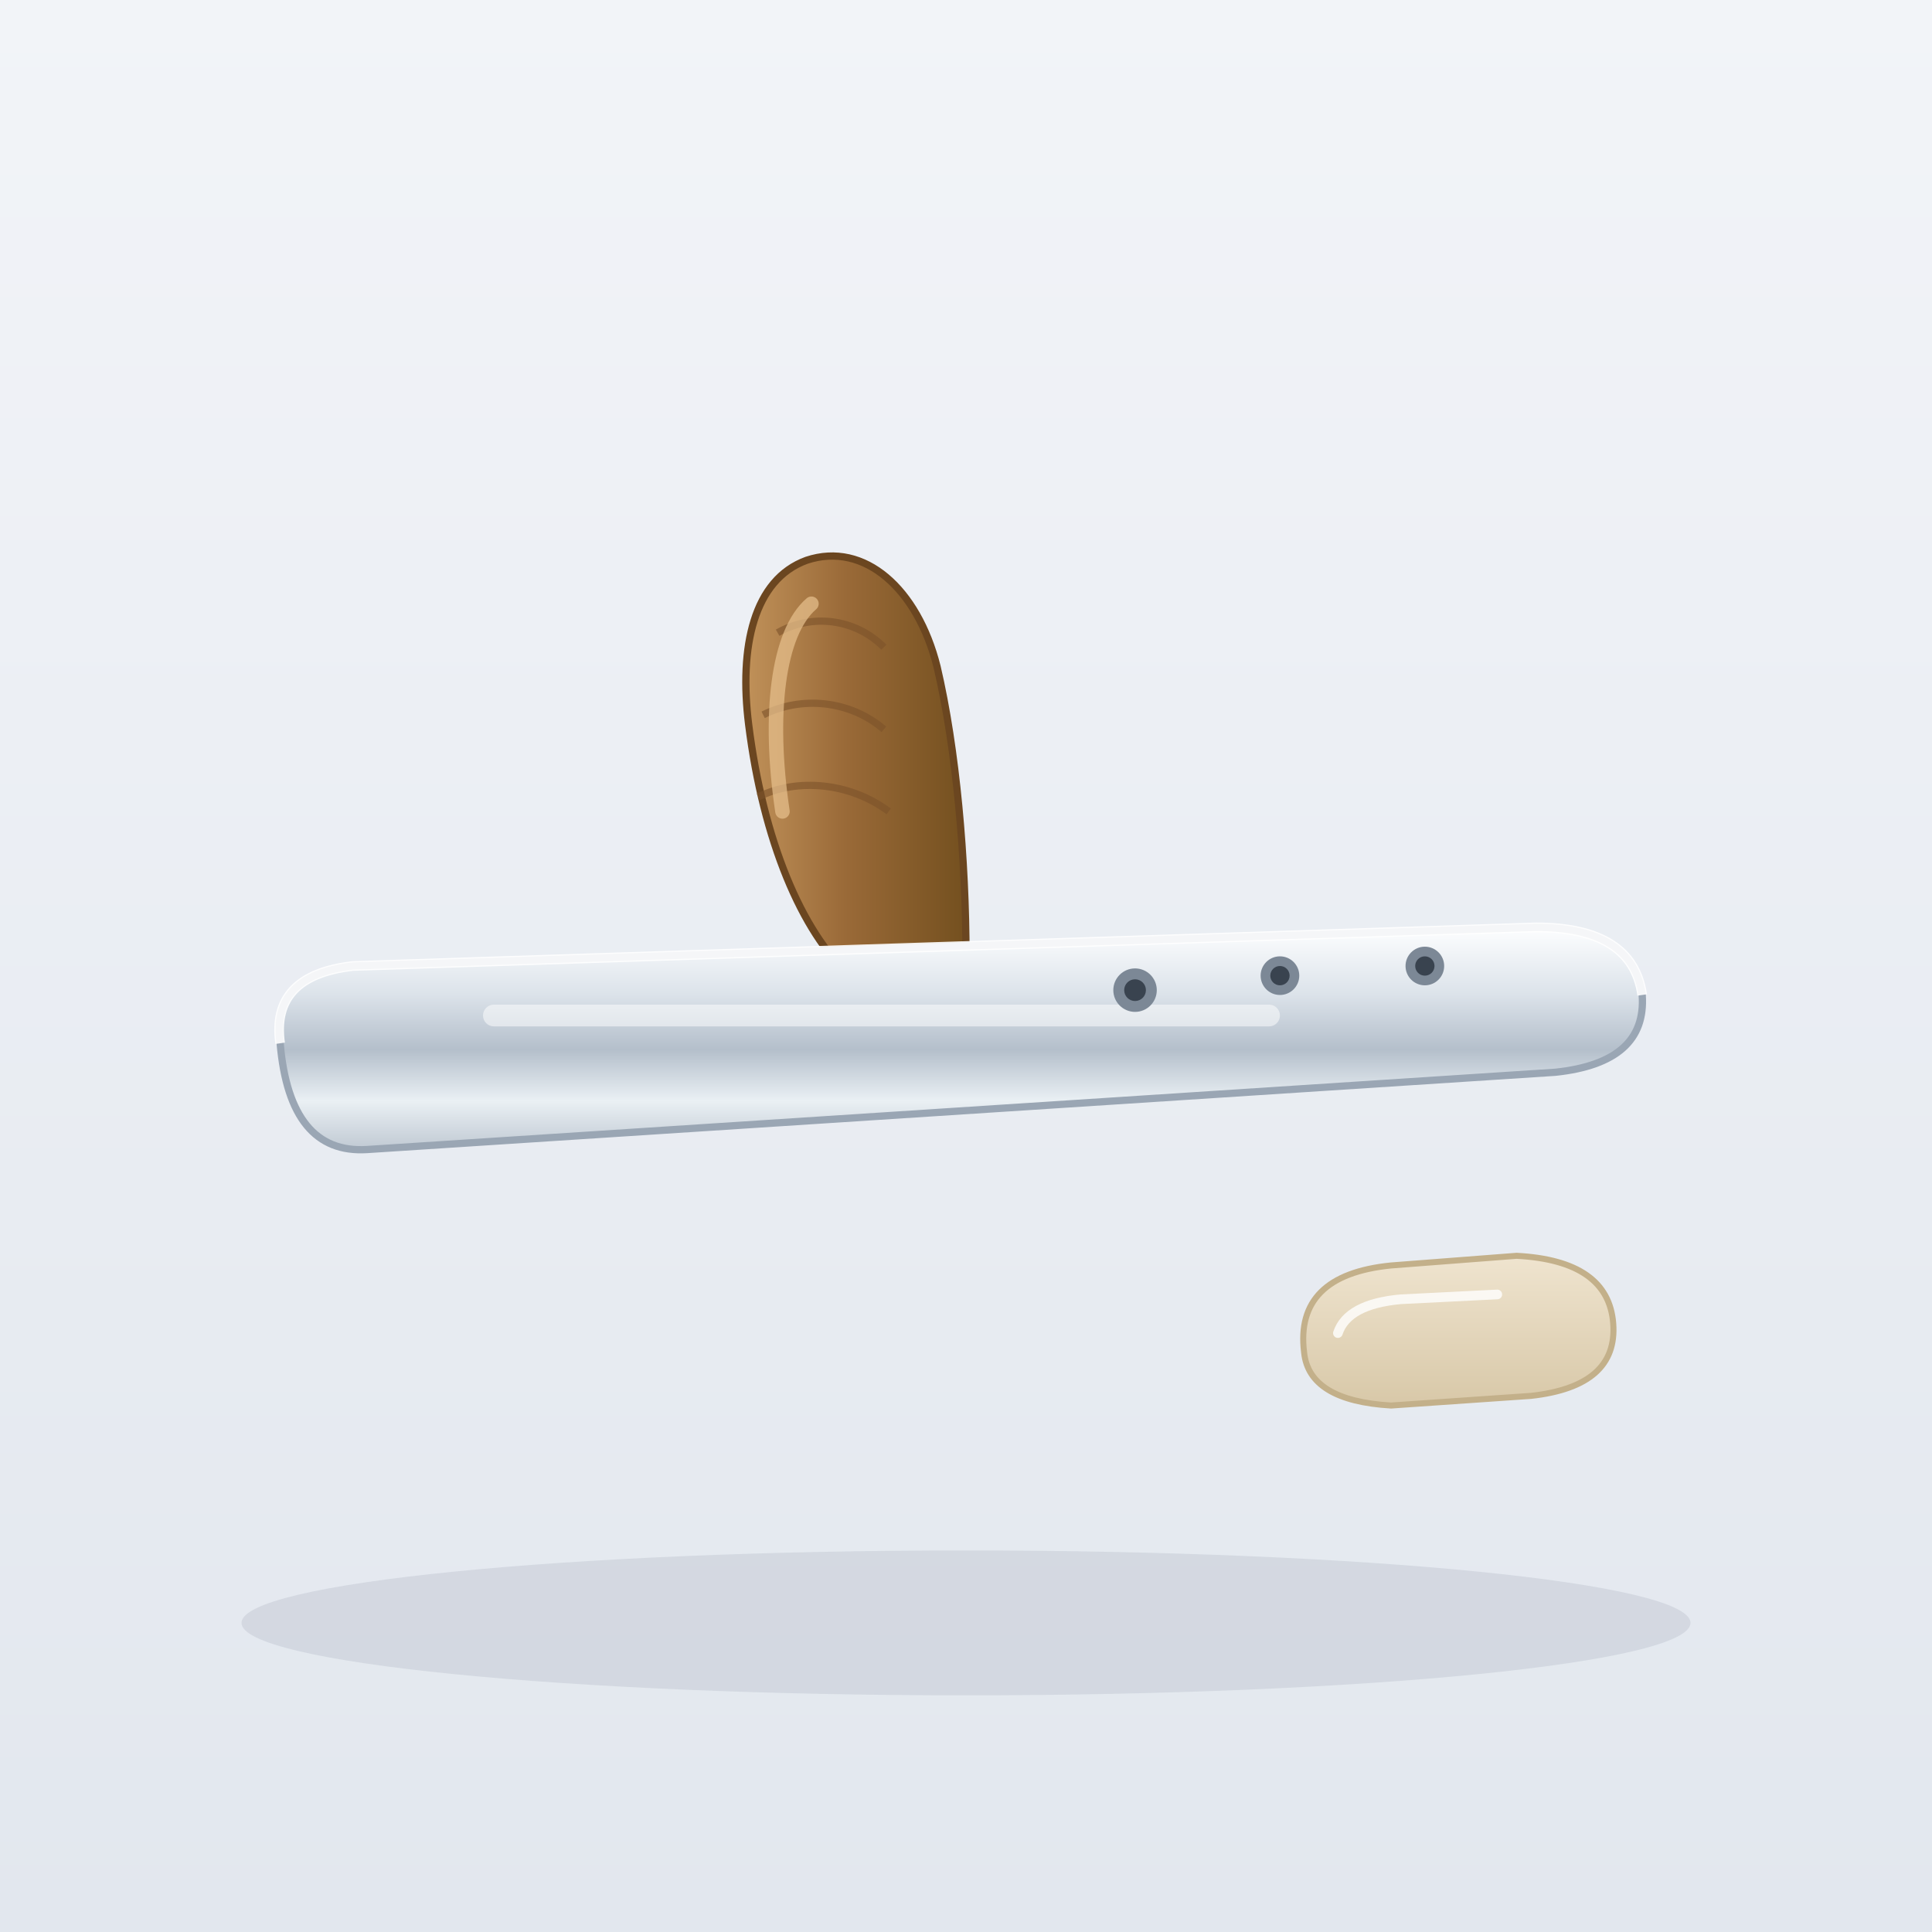
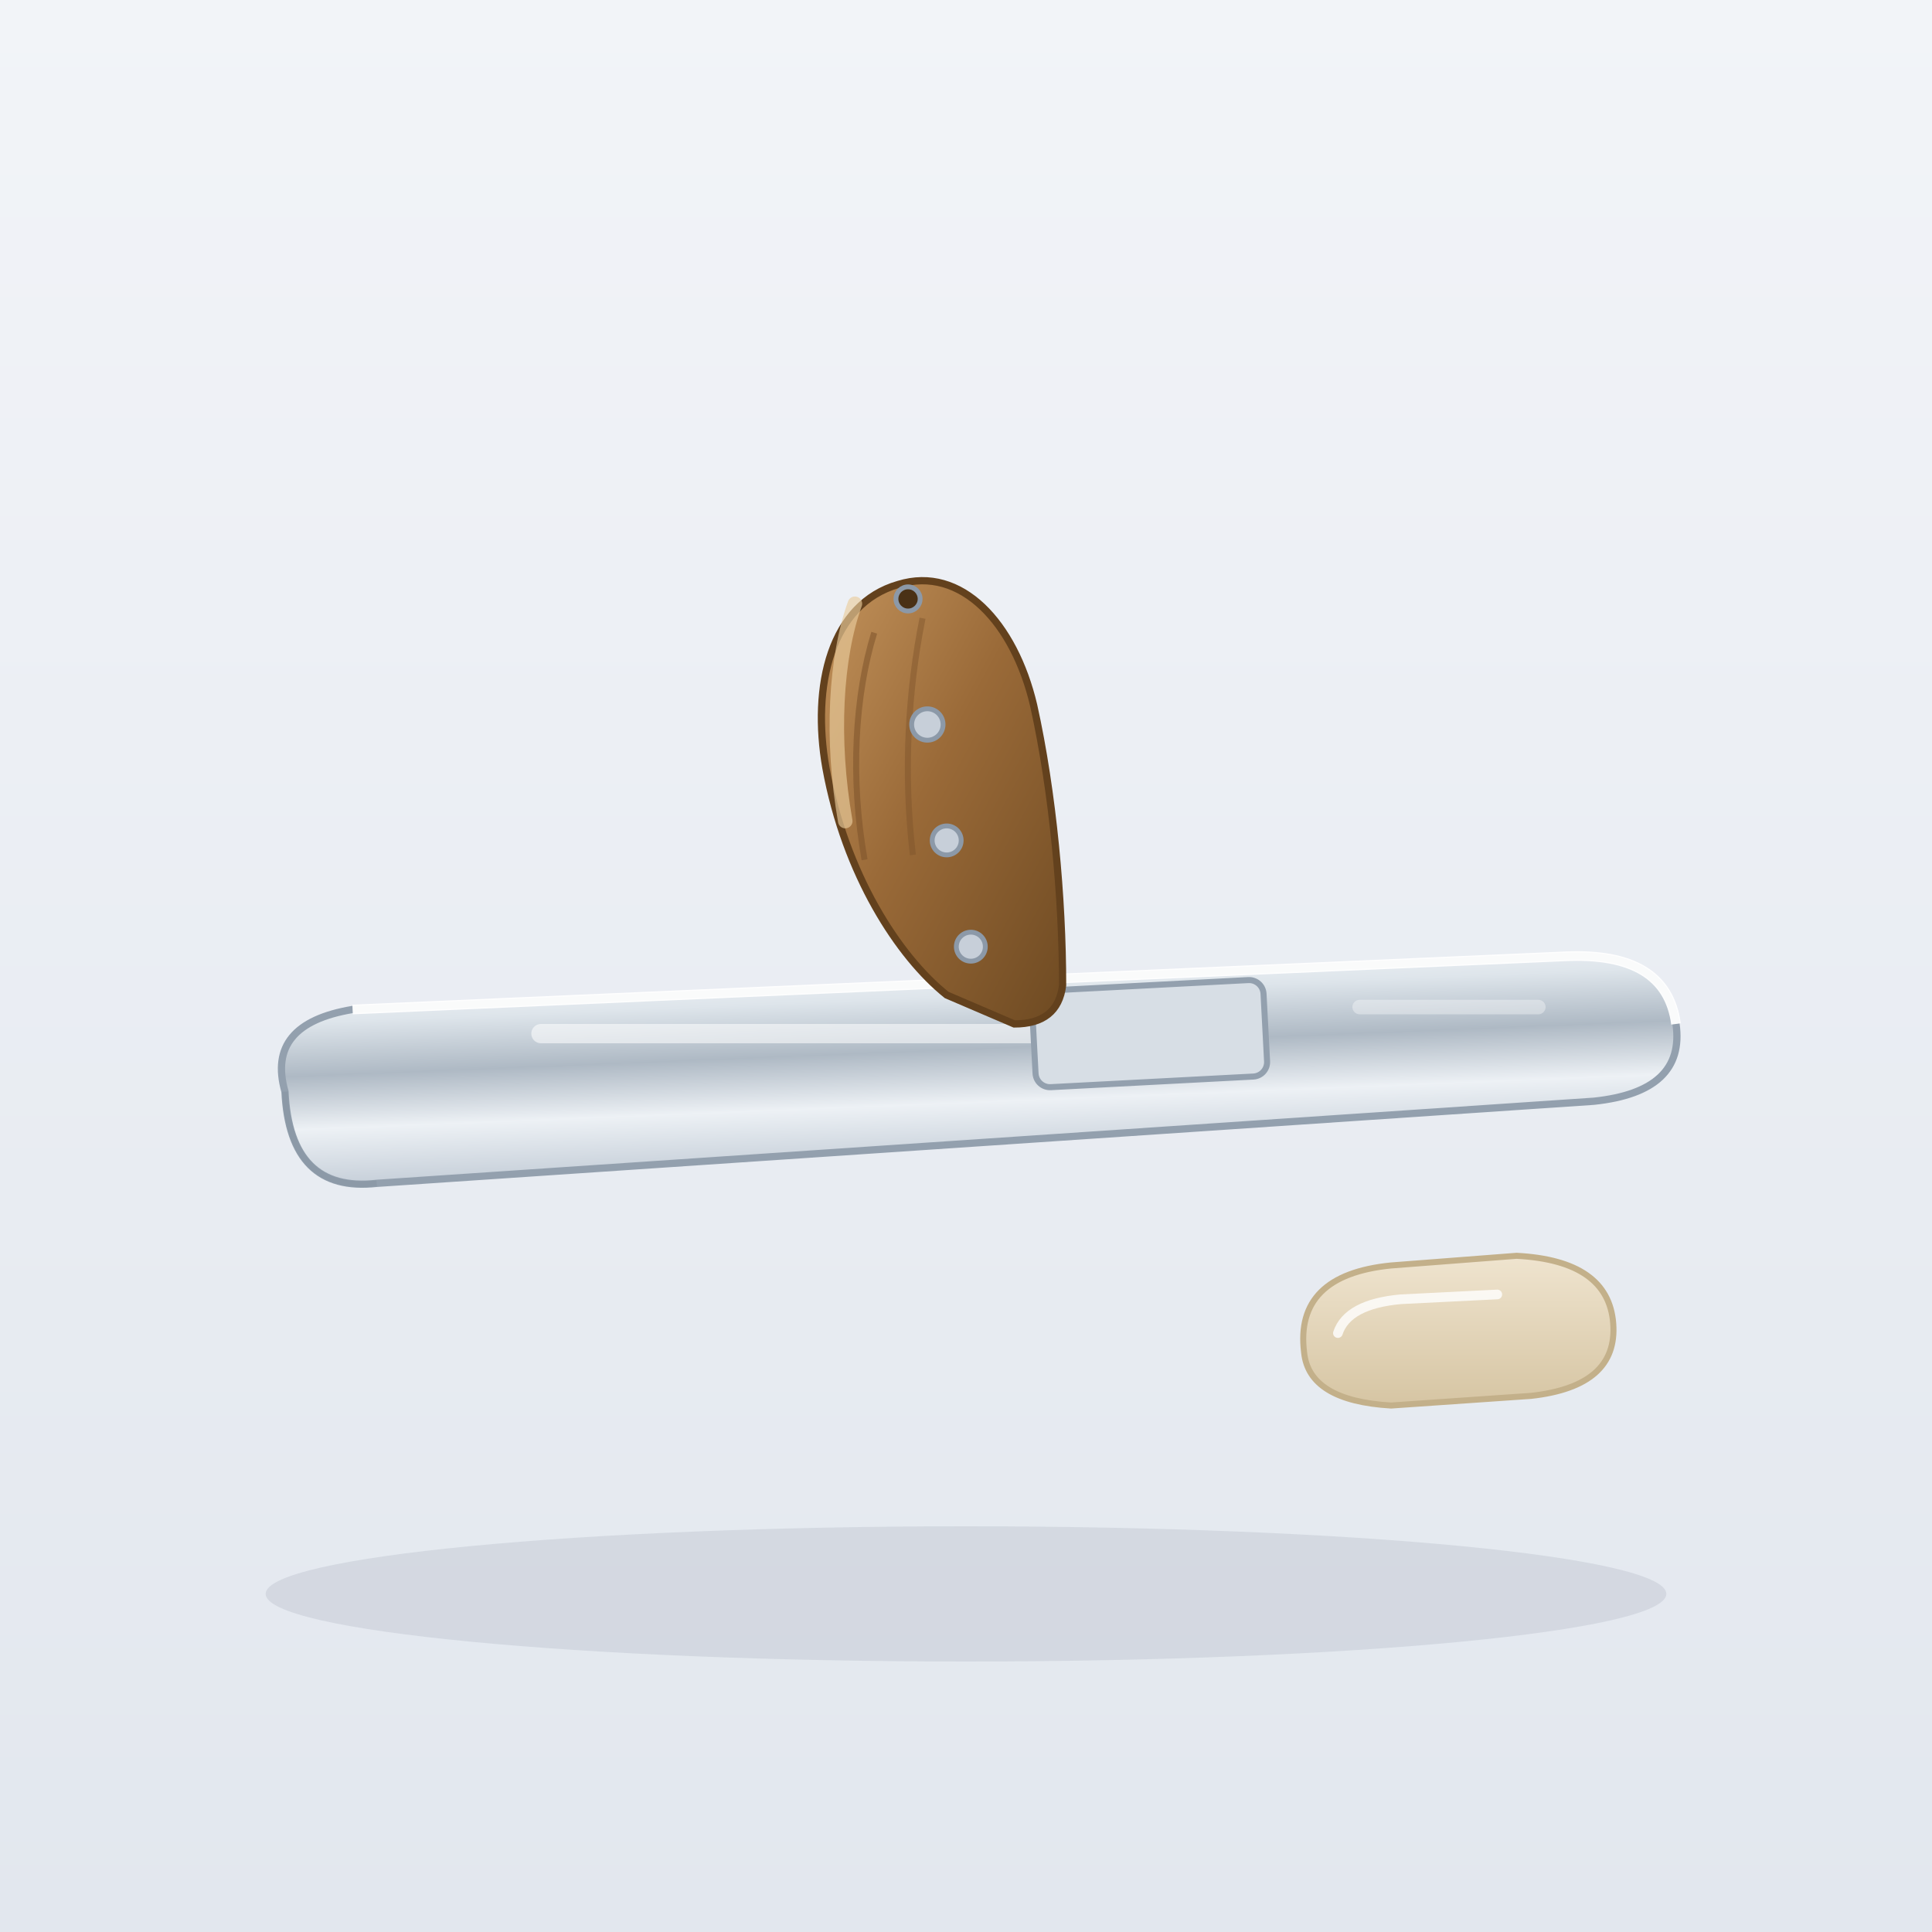
- <svg xmlns="http://www.w3.org/2000/svg" width="800" height="800" viewBox="0 0 800 800" role="img" aria-label="Stainless steel gurmala plastering trowel with a turned wooden handle">
+ <svg xmlns="http://www.w3.org/2000/svg" width="800" height="800" viewBox="0 0 800 800" role="img" aria-label="Stainless steel gurmala plastering trowel with a riveted wooden handle">
  <defs>
    <linearGradient id="bg" x1="0" y1="0" x2="0" y2="1">
      <stop stop-color="#F2F4F8" />
      <stop offset="1" stop-color="#E2E7EE" />
    </linearGradient>
-     <linearGradient id="blade" x1="0" y1="0" x2="0" y2="1">
+     <linearGradient id="blade" x1="0" y1="0" x2="0.25" y2="1">
      <stop stop-color="#FDFEFF" />
-       <stop offset="0.3" stop-color="#DCE3EA" />
-       <stop offset="0.55" stop-color="#B4BfCB" />
-       <stop offset="0.78" stop-color="#EAF0F4" />
-       <stop offset="1" stop-color="#C0C9D3" />
+       <stop offset="0.28" stop-color="#DEE5EB" />
+       <stop offset="0.5" stop-color="#AEB9C4" />
+       <stop offset="0.72" stop-color="#EDF1F5" />
+       <stop offset="1" stop-color="#BFC9D4" />
    </linearGradient>
-     <linearGradient id="handle" x1="0" y1="0" x2="1" y2="0">
-       <stop stop-color="#C09159" />
+     <linearGradient id="handle" x1="0" y1="0" x2="1" y2="1">
+       <stop stop-color="#C2925B" />
      <stop offset="0.45" stop-color="#9A6A38" />
-       <stop offset="1" stop-color="#74501F" />
+       <stop offset="1" stop-color="#6E4A22" />
    </linearGradient>
    <linearGradient id="compound" x1="0" y1="0" x2="0" y2="1">
      <stop stop-color="#EFE4CF" />
-       <stop offset="1" stop-color="#D8C8A8" />
+       <stop offset="1" stop-color="#D6C5A3" />
    </linearGradient>
  </defs>
  <rect width="800" height="800" fill="url(#bg)" />
-   <ellipse cx="400" cy="672" rx="300" ry="30" fill="#33415C" opacity="0.10" />
+   <ellipse cx="400" cy="660" rx="290" ry="28" fill="#33415C" opacity="0.10" />
  <g>
-     <path d="M342 402 L394 396 L400 428 L348 434 Z" fill="#C7CFD9" stroke="#8C99A8" stroke-width="3" />
-     <path d="M352 404              C332 386 316 348 310 300              C306 268 312 240 334 232              C358 224 380 244 388 276              C396 310 400 356 400 396 Z" fill="url(#handle)" stroke="#6B4620" stroke-width="3" />
-     <path d="M322 262 C336 254 354 256 366 268" fill="none" stroke="#7C522A" stroke-width="3" opacity="0.6" />
-     <path d="M316 296 C332 288 352 290 366 302" fill="none" stroke="#7C522A" stroke-width="3" opacity="0.6" />
-     <path d="M314 330 C330 322 352 324 368 336" fill="none" stroke="#7C522A" stroke-width="3" opacity="0.6" />
-     <path d="M336 250 C322 262 318 296 324 336" fill="none" stroke="#E8C28F" stroke-width="6" stroke-linecap="round" opacity="0.7" />
+     <path d="M118 452              Q110 424 146 418              L648 396              Q690 394 694 424              Q698 452 660 456              L156 490              Q120 494 118 452 Z" fill="url(#blade)" stroke="#93A0AE" stroke-width="3" />
+     <path d="M156 490 Q120 494 118 452 L118 452" fill="none" stroke="#8C99A7" stroke-width="2.5" />
+     <path d="M146 418 L648 396 Q690 394 694 424" fill="none" stroke="#FFFFFF" stroke-width="4" opacity="0.95" />
+     <rect x="220" y="424" width="300" height="8" rx="4" fill="#FFFFFF" opacity="0.55" />
+     <rect x="560" y="414" width="80" height="6" rx="3" fill="#FFFFFF" opacity="0.35" />
+     <circle cx="452" cy="424" r="8" fill="#77828F" />
+     <circle cx="452" cy="424" r="4" fill="#39434E" />
+     <circle cx="500" cy="421" r="7" fill="#77828F" />
+     <circle cx="500" cy="421" r="3.5" fill="#39434E" />
  </g>
+   <rect x="428" y="408" width="96" height="40" rx="6" fill="#D7DEE5" stroke="#93A0AE" stroke-width="2.5" transform="rotate(-3 476 428)" />
  <g>
-     <path d="M116 432              Q112 404 146 400              L636 384              Q676 384 680 412              Q682 440 644 444              L152 476              Q120 478 116 432 Z" fill="url(#blade)" stroke="#9AA6B4" stroke-width="3" />
-     <path d="M116 432 Q112 404 146 400 L636 384 Q676 384 680 412" fill="none" stroke="#FFFFFF" stroke-width="4" opacity="0.9" />
-     <rect x="200" y="416" width="330" height="9" rx="4.5" fill="#FFFFFF" opacity="0.5" />
-     <circle cx="470" cy="410" r="9" fill="#7C8896" />
-     <circle cx="470" cy="410" r="4.5" fill="#39434F" />
-     <circle cx="530" cy="404" r="8" fill="#7C8896" />
-     <circle cx="530" cy="404" r="4" fill="#39434F" />
-     <circle cx="590" cy="400" r="8" fill="#7C8896" />
-     <circle cx="590" cy="400" r="4" fill="#39434F" />
+     <path d="M392 412              C372 396 350 362 342 318              C336 284 344 250 372 242              C398 234 420 258 428 292              C436 328 440 372 440 408              Q438 424 420 424              Z" fill="url(#handle)" stroke="#63411D" stroke-width="3" />
+     <path d="M362 262 C354 288 352 322 358 356" fill="none" stroke="#7C522A" stroke-width="2.5" opacity="0.55" />
+     <path d="M382 256 C376 286 374 320 378 354" fill="none" stroke="#7C522A" stroke-width="2.5" opacity="0.45" />
+     <path d="M354 250 C346 272 344 306 350 340" fill="none" stroke="#EACD9C" stroke-width="6" stroke-linecap="round" opacity="0.65" />
+     <circle cx="384" cy="300" r="6.5" fill="#C7CFD9" stroke="#8C99A8" stroke-width="2" />
+     <circle cx="392" cy="348" r="6" fill="#C7CFD9" stroke="#8C99A8" stroke-width="2" />
+     <circle cx="402" cy="392" r="6" fill="#C7CFD9" stroke="#8C99A8" stroke-width="2" />
+     <circle cx="376" cy="248" r="5" fill="#4A3115" stroke="#8C99A8" stroke-width="2" />
  </g>
  <path d="M540 560 Q536 528 576 524 L628 520 Q666 522 668 548 Q670 574 634 578 L576 582 Q542 580 540 560 Z" fill="url(#compound)" stroke="#C3B08A" stroke-width="2.5" />
  <path d="M554 552 Q558 540 580 538 L620 536" fill="none" stroke="#FFFFFF" stroke-width="4" stroke-linecap="round" opacity="0.8" />
</svg>
